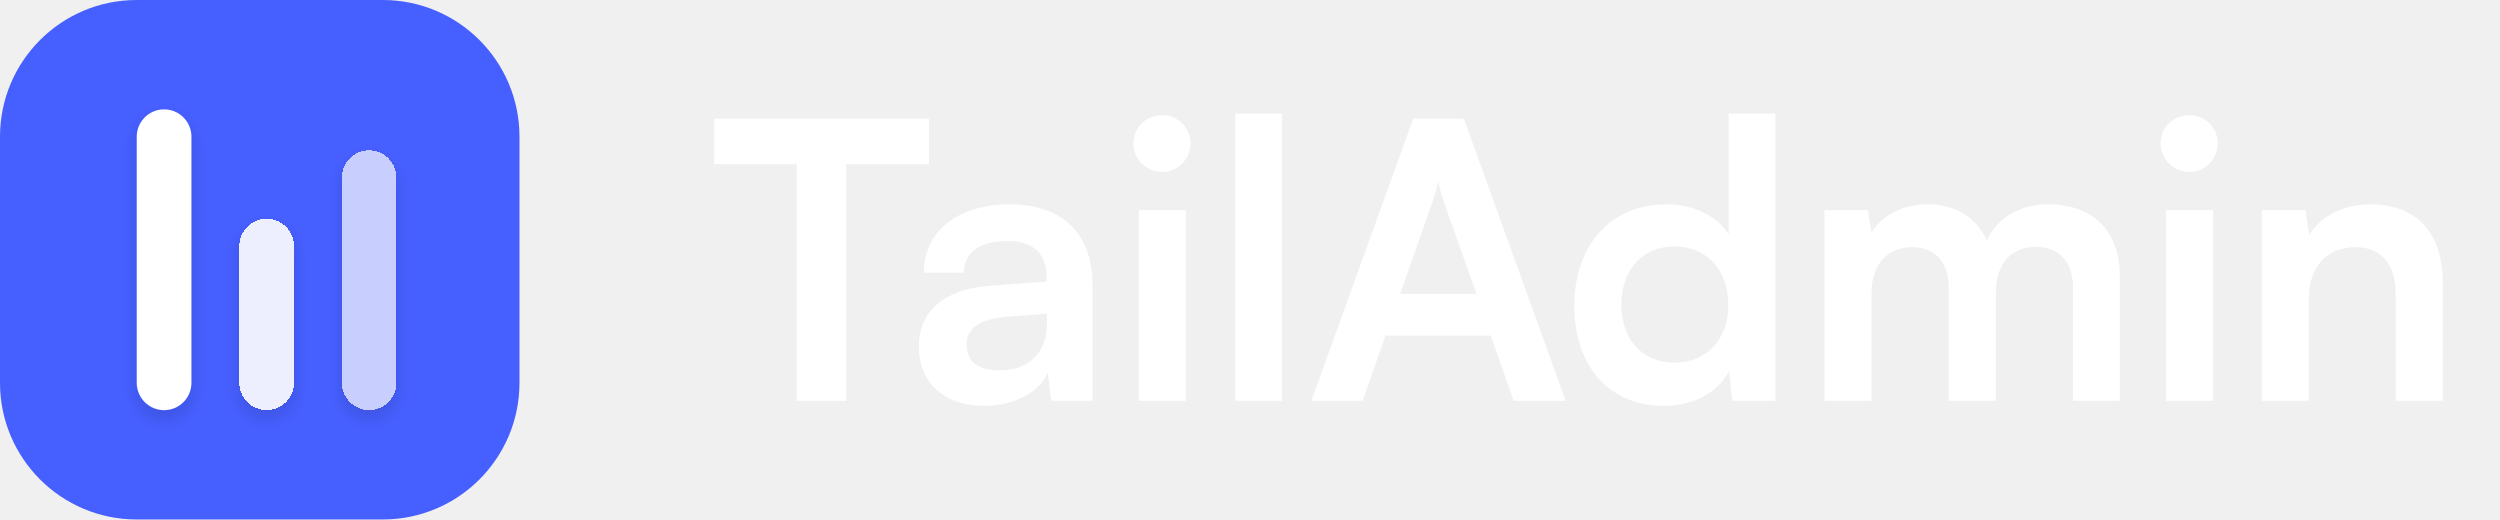
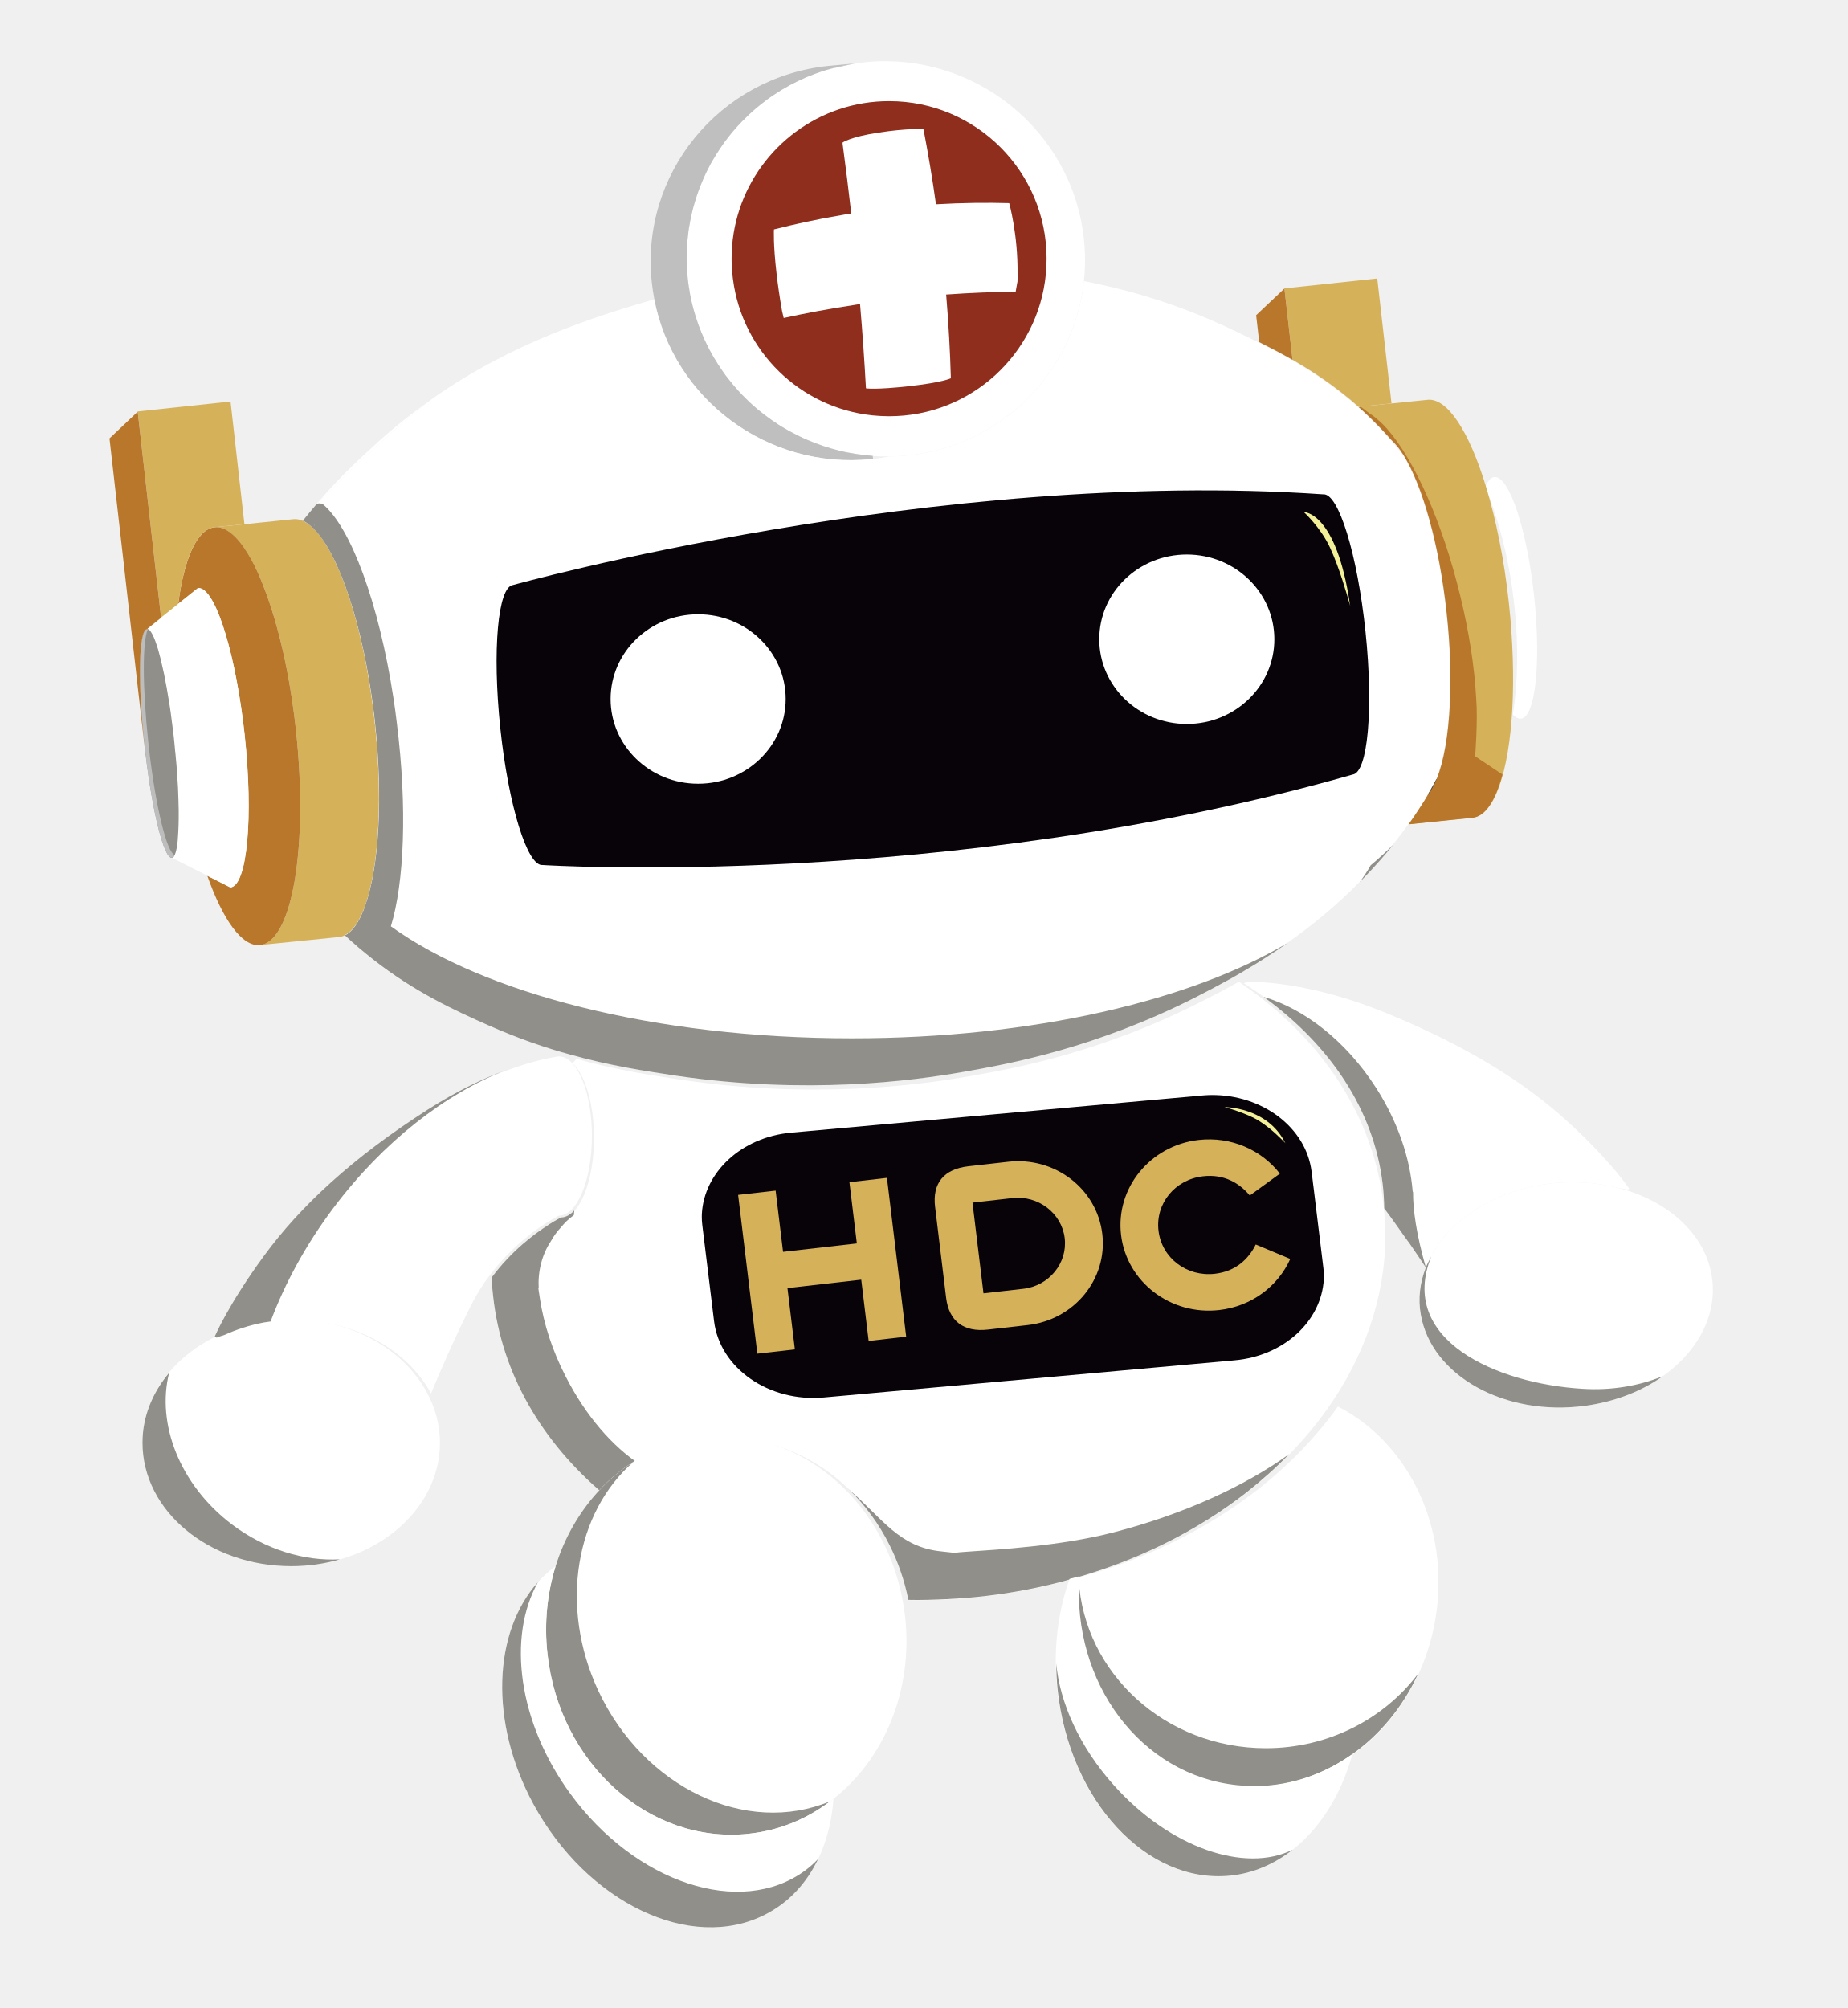
- <svg xmlns="http://www.w3.org/2000/svg" width="154" height="32" viewBox="0 0 154 32" fill="none">
-   <path d="M0 8.421C0 3.77 3.77 0 8.421 0H23.579C28.23 0 32 3.77 32 8.421V23.579C32 28.23 28.23 32 23.579 32H8.421C3.77 32 0 28.23 0 23.579V8.421Z" fill="#465FFF" />
-   <g filter="url(#filter0_d_1608_324)">
-     <path d="M8.424 8.422C8.424 7.491 9.178 6.737 10.108 6.737C11.038 6.737 11.792 7.491 11.792 8.422V23.579C11.792 24.51 11.038 25.264 10.108 25.264C9.178 25.264 8.424 24.51 8.424 23.579V8.422Z" fill="white" />
+ <svg xmlns="http://www.w3.org/2000/svg" xmlns:xlink="http://www.w3.org/1999/xlink" version="1.1" id="Capa_1" x="0px" y="0px" viewBox="0 0 293.96 319.46" style="enable-background:new 0 0 293.96 319.46;" xml:space="preserve">
+   <style type="text/css">
+ 	.st0{fill:#FFFFFF;}
+ 	.st1{fill:#D5B15A;}
+ 	.st2{fill:#B8772B;}
+ 	.st3{fill:#BFBFBF;}
+ 	.st4{fill:#902E1D;}
+ 	.st5{fill:#908F89;}
+ 	.st6{fill:none;stroke:#424242;stroke-miterlimit:10;}
+ 	.st7{fill:#070308;}
+ 	.st8{fill:#BEBDBD;}
+ 	.st9{clip-path:url(#SVGID_2_);}
+ 	.st10{clip-path:url(#SVGID_4_);fill:#908F89;}
+ 	.st11{fill:none;stroke:#070308;stroke-miterlimit:10;}
+ 	.st12{fill:#F3F09A;}
+ </style>
+   <path class="st0" d="M241.89,114.34c-0.37,0-0.78-0.22-1.17-0.66c0.78-5.02,0.91-10.86,0.25-17.11c-0.74-7.09-2.42-13.67-4.64-19.12  c0.42-1.01,0.92-1.56,1.53-1.56c2.35,0.01,5.15,8.61,6.26,19.24C245.23,105.76,244.24,114.36,241.89,114.34" />
+   <path class="st1" d="M59.63,114.88c-1.8-16.58-6.71-29.96-11.43-32.01c-0.51-0.22-1.01-0.32-1.51-0.27l-7.8,0.8l-4.74,0.48  c1.73-0.17,3.55,1.36,5.27,4.18c0.66,1.08,1.31,2.36,1.94,3.8c0.22,0.52,0.43,1.05,0.63,1.59c2.27,5.8,4.13,13.8,5.1,22.72  c1,9.13,0.85,17.5-0.16,23.68c-0.07,0.42-0.14,0.84-0.23,1.24c-1.07,5.52-2.92,9.02-5.33,9.26l12.53-1.27  c0.33-0.03,0.65-0.12,0.97-0.29C59.37,146.54,61.5,132.04,59.63,114.88" />
+   <path class="st2" d="M46.7,141.09c0.09-0.41,0.16-0.83,0.23-1.24c1.01-6.18,1.15-14.55,0.16-23.68c-0.97-8.92-2.83-16.91-5.1-22.72  c-0.2-0.54-0.42-1.08-0.63-1.59c-0.62-1.44-1.27-2.72-1.93-3.8c-1.72-2.82-3.54-4.35-5.27-4.18c-2.81,0.29-4.86,4.99-5.8,12.19  l1.99-1.59l1.14-0.91c2.53-0.27,5.61,9,7.16,21.07c0.1,0.74,0.19,1.5,0.27,2.26c1.41,13.14,0.42,24.02-2.27,24.3l-1.31-0.67  l-2.35-1.19c2.48,7.02,5.53,11.31,8.38,11.02C43.78,150.1,45.63,146.61,46.7,141.09" />
+   <path class="st1" d="M240.07,95.88c-0.75-6.95-2.07-13.34-3.67-18.56c-2.62-8.58-6.08-14.05-9.28-13.71l-5.63,0.57l-5.25,0.53  c0.39,0.34,0.78,0.68,1.16,1.05c1.18,1.11,2.35,2.31,3.51,3.59c0.14,0.18,0.32,0.36,0.48,0.55c0.29,0.25,0.59,0.56,0.88,0.91  c0.39,0.45,0.77,0.98,1.14,1.58c2.99,4.82,5.67,14.15,6.85,25.02c1.23,11.32,0.51,21.35-1.59,26.51c-0.39,0.98-0.84,1.79-1.33,2.39  l-0.02,0.01c-0.42,0.71-0.88,1.47-1.4,2.25v0.01c-0.52,0.81-1.1,1.65-1.73,2.53l10.15-1.04c3.43-0.35,5.73-7.27,6.28-17.29  C240.89,107.78,240.73,102,240.07,95.88" />
+   <path class="st0" d="M130.66,11.39c-0.3,0.1-0.61,0.21-0.9,0.32c-0.07,0.01-0.13,0.04-0.19,0.07c-0.22,0.08-0.45,0.17-0.68,0.27  c-0.19,0.06-0.38,0.14-0.56,0.22c-0.19,0.07-0.38,0.15-0.56,0.25c-0.65,0.28-1.27,0.59-1.89,0.92c-0.16,0.07-0.3,0.15-0.46,0.25  c-0.75,0.4-1.49,0.85-2.21,1.34c-0.22,0.14-0.43,0.28-0.65,0.44c-0.29,0.19-0.58,0.4-0.85,0.63c-0.39,0.29-0.78,0.59-1.16,0.91  c-0.23,0.18-0.46,0.38-0.69,0.59c-0.46,0.4-0.92,0.82-1.36,1.29c-0.3,0.28-0.59,0.57-0.87,0.88c-0.23,0.24-0.46,0.49-0.68,0.75  c-0.36,0.39-0.69,0.8-1.01,1.21c-0.23,0.28-0.45,0.56-0.66,0.85c-0.23,0.31-0.45,0.63-0.66,0.95c-0.48,0.7-0.92,1.41-1.34,2.15  c-0.15,0.24-0.27,0.47-0.39,0.71c-0.39,0.71-0.74,1.44-1.05,2.18c-0.15,0.31-0.27,0.63-0.4,0.97c-0.22,0.53-0.42,1.07-0.59,1.62  c-0.12,0.31-0.22,0.63-0.3,0.95c-0.19,0.6-0.35,1.22-0.49,1.83c-0.06,0.22-0.1,0.46-0.15,0.7c-0.09,0.38-0.16,0.77-0.22,1.16  c-0.06,0.29-0.12,0.6-0.15,0.9c-0.03,0.19-0.06,0.41-0.07,0.6c-0.09,0.7-0.15,1.4-0.19,2.1c-0.03,0.53-0.04,1.05-0.04,1.58  c0,1.13,0.06,2.25,0.19,3.4c0.04,0.43,0.1,0.88,0.17,1.31c0.01,0.11,0.03,0.22,0.06,0.35c0.07,0.45,0.14,0.91,0.24,1.36  c0.27,1.34,0.65,2.65,1.1,3.93c0.12,0.35,0.24,0.71,0.39,1.05c0.03,0.1,0.06,0.19,0.12,0.29c0.04,0.15,0.1,0.29,0.17,0.44  c0.29,0.73,0.62,1.44,0.98,2.12c0.16,0.34,0.33,0.66,0.52,0.97c0.09,0.18,0.17,0.35,0.29,0.52c0.09,0.17,0.19,0.34,0.3,0.5  c0.33,0.56,0.68,1.09,1.04,1.62c0.03,0.06,0.06,0.08,0.09,0.12c0.33,0.5,0.69,0.98,1.08,1.46c0.09,0.13,0.19,0.25,0.29,0.36  c0.3,0.39,0.63,0.77,0.98,1.15c0.06,0.08,0.14,0.18,0.23,0.27c0.4,0.45,0.82,0.88,1.26,1.3c0.3,0.31,0.62,0.6,0.95,0.9  c0.16,0.15,0.32,0.29,0.49,0.43c0.16,0.15,0.33,0.29,0.49,0.42c0.35,0.28,0.68,0.55,1.02,0.81c0.35,0.27,0.71,0.53,1.07,0.78  c0.35,0.25,0.71,0.49,1.08,0.73c0.36,0.24,0.74,0.48,1.13,0.68c0.37,0.22,0.75,0.43,1.14,0.63c0.39,0.21,0.78,0.41,1.17,0.6h0.01  c0.39,0.19,0.8,0.38,1.2,0.55c0.41,0.17,0.81,0.34,1.21,0.49c0.42,0.15,0.84,0.31,1.26,0.45c0.84,0.28,1.69,0.53,2.55,0.74  c0.43,0.11,0.87,0.21,1.31,0.29c0.87,0.17,1.76,0.31,2.65,0.41c0.36,0.04,0.72,0.08,1.08,0.1c0.09,0.03,0.19,0.03,0.27,0.03  c0.87,0.07,1.73,0.1,2.61,0.08c0.97,0,1.92-0.05,2.89-0.15c15.11-1.54,26.59-13.36,28.13-27.75c0.25-2.19,0.25-4.45,0-6.74  c-1.86-17.19-17.36-29.73-34.67-28.1l-0.24,0.03c-0.74,0.07-1.44,0.2-2.15,0.33l-3.37,0.75C131.59,11.1,131.11,11.24,130.66,11.39   M141.47,16.11c13.84,0,25.05,11.23,25.05,25.07c0,0.82-0.04,1.64-0.12,2.45c-1.22,12.69-11.92,22.61-24.93,22.61  c-0.9,0-1.81-0.05-2.68-0.14c-11.5-1.22-20.67-10.2-22.16-21.6c-0.15-1.08-0.23-2.19-0.23-3.3c0-11.03,7.14-20.41,17.05-23.75  C135.97,16.56,138.66,16.11,141.47,16.11" />
+   <path class="st3" d="M138.62,73.04c0.1-0.01,0.19-0.01,0.29-0.04l-0.06-0.48c-0.09,0-0.19,0-0.27-0.03  c-0.36-0.01-0.72-0.06-1.08-0.1c-0.89-0.1-1.79-0.24-2.65-0.41c-0.45-0.08-0.88-0.18-1.31-0.29c-0.86-0.21-1.72-0.46-2.55-0.74  c-0.42-0.14-0.84-0.29-1.26-0.45c-0.4-0.15-0.81-0.32-1.21-0.49c-0.41-0.17-0.81-0.35-1.2-0.55h-0.02c-0.39-0.19-0.78-0.39-1.17-0.6  c-0.39-0.19-0.77-0.41-1.14-0.63c-0.39-0.21-0.76-0.45-1.13-0.68c-0.37-0.24-0.73-0.48-1.08-0.73c-0.36-0.25-0.72-0.52-1.07-0.78  c-0.35-0.27-0.68-0.53-1.03-0.81c-0.16-0.13-0.33-0.27-0.49-0.42c-0.17-0.14-0.33-0.28-0.49-0.43c-0.33-0.29-0.65-0.59-0.95-0.9  c-0.43-0.42-0.85-0.85-1.26-1.3c-0.09-0.08-0.17-0.18-0.23-0.27c-0.35-0.38-0.68-0.75-0.98-1.15c-0.1-0.11-0.2-0.24-0.29-0.36  c-0.39-0.47-0.75-0.95-1.08-1.45c-0.03-0.04-0.06-0.07-0.09-0.13c-0.36-0.53-0.71-1.06-1.04-1.62c-0.12-0.17-0.22-0.34-0.3-0.5  c-0.12-0.17-0.2-0.34-0.29-0.52c-0.19-0.31-0.36-0.63-0.52-0.97c-0.36-0.68-0.69-1.4-0.98-2.12c-0.07-0.14-0.13-0.28-0.17-0.43  c-0.06-0.1-0.09-0.2-0.12-0.29c-0.15-0.34-0.27-0.7-0.39-1.05c-0.45-1.27-0.82-2.59-1.1-3.93c-0.1-0.45-0.17-0.91-0.24-1.36  c-0.03-0.13-0.04-0.24-0.06-0.35c-0.07-0.43-0.13-0.88-0.17-1.31c-0.13-1.15-0.19-2.26-0.19-3.4c0-0.53,0.01-1.05,0.05-1.58  c0.04-0.7,0.1-1.4,0.19-2.1c0.01-0.19,0.04-0.4,0.07-0.6c0.03-0.29,0.09-0.6,0.15-0.89c0.06-0.39,0.13-0.78,0.22-1.16  c0.04-0.24,0.09-0.47,0.15-0.7c0.14-0.61,0.3-1.23,0.49-1.83c0.09-0.32,0.19-0.64,0.3-0.95c0.17-0.54,0.38-1.09,0.59-1.62  c0.13-0.34,0.26-0.66,0.4-0.97c0.32-0.74,0.66-1.47,1.05-2.18c0.12-0.24,0.24-0.48,0.39-0.71c0.42-0.74,0.87-1.46,1.34-2.15  c0.22-0.32,0.43-0.64,0.66-0.95c0.22-0.29,0.43-0.57,0.66-0.85c0.32-0.42,0.65-0.83,1.01-1.22c0.22-0.27,0.45-0.52,0.68-0.75  c0.27-0.31,0.56-0.6,0.87-0.88c0.43-0.46,0.9-0.88,1.36-1.29c0.23-0.21,0.46-0.41,0.69-0.59c0.38-0.32,0.77-0.61,1.16-0.91  c0.27-0.22,0.56-0.43,0.85-0.63c0.22-0.15,0.43-0.29,0.65-0.43c0.72-0.49,1.46-0.94,2.21-1.34c0.16-0.1,0.3-0.18,0.46-0.25  c0.62-0.33,1.24-0.64,1.89-0.92c0.19-0.1,0.38-0.18,0.56-0.25c0.19-0.08,0.38-0.17,0.56-0.22c0.23-0.1,0.46-0.18,0.68-0.27  c0.06-0.03,0.12-0.06,0.19-0.07c0.29-0.11,0.59-0.22,0.9-0.32c0.45-0.15,0.92-0.29,1.39-0.42l-0.06-0.5c-0.06,0-0.12,0.01-0.17,0.01  c-17.39,1.78-30.01,17.21-28.13,34.49c0.1,0.89,0.23,1.77,0.4,2.64C107.18,63.5,122.11,74.72,138.62,73.04" />
+   <path class="st3" d="M134.71,10.33c0.23-0.05,0.48-0.07,0.71-0.11l0.54-0.12l-3.97,0.37l0.06,0.5  C132.91,10.71,133.81,10.5,134.71,10.33" />
+   <path class="st3" d="M132.05,10.97l3.37-0.75c-0.23,0.04-0.48,0.06-0.71,0.11C133.81,10.49,132.92,10.71,132.05,10.97" />
+   <path class="st4" d="M116.4,41.17c0,1.12,0.08,2.22,0.23,3.31c1.49,11.41,10.66,20.38,22.16,21.6c0.87,0.09,1.78,0.14,2.68,0.14  c13.01,0,23.71-9.91,24.93-22.61c0.08-0.81,0.12-1.63,0.12-2.45c0-13.84-11.22-25.07-25.05-25.07c-2.8,0-5.5,0.46-8.02,1.31  C123.54,20.76,116.4,30.14,116.4,41.17" />
+   <path class="st0" d="M36.66,141.18c2.69-0.28,3.68-11.15,2.27-24.3c-0.09-0.77-0.17-1.52-0.27-2.26  c-1.55-12.06-4.63-21.33-7.16-21.07l-1.14,0.91l-1.99,1.59l-2.73,2.18l-2.15,1.72c0.01,0.04,0.01,0.07,0.03,0.11  c0.03,0.02,0.06,0.03,0.1,0.04c0.1,0.04,0.19,0.13,0.27,0.25c0.04,0.06,0.09,0.11,0.13,0.18c0.29,0.43,0.59,1.15,0.9,2.08  c0.07,0.22,0.14,0.46,0.23,0.71c0.26,0.91,0.53,2,0.79,3.21c0.06,0.22,0.1,0.45,0.15,0.67c0.29,1.38,0.56,2.92,0.82,4.57  c0.09,0.52,0.17,1.03,0.24,1.58c0.09,0.62,0.17,1.24,0.24,1.87c0.07,0.52,0.13,1.03,0.2,1.55c0.05,0.41,0.09,0.8,0.13,1.2  c0.06,0.52,0.1,1.04,0.14,1.54c0.01,0.04,0.01,0.07,0.01,0.1c0.07,0.75,0.15,1.48,0.2,2.21c0.07,0.85,0.13,1.68,0.17,2.48  c0.04,0.68,0.09,1.37,0.1,2.01c0.01,0.28,0.03,0.56,0.03,0.83c0.01,0.15,0.01,0.29,0.01,0.43c0.01,0.18,0.01,0.36,0.01,0.55  c0.02,0.39,0.02,0.77,0.02,1.14c0.01,1.5-0.03,2.81-0.12,3.89c-0.02,0.32-0.05,0.63-0.09,0.91c-0.14,1.15-0.35,1.92-0.62,2.22  c-0.03,0.1-0.05,0.18-0.06,0.27l5.44,2.75l2.35,1.19L36.66,141.18z" />
+   <path class="st5" d="M28.31,133.18c0.09-1.08,0.13-2.39,0.12-3.89c0-0.38,0-0.75-0.02-1.14c0-0.18,0-0.36-0.01-0.55  c0-0.14,0-0.28-0.01-0.43c0-0.27-0.02-0.55-0.03-0.83c-0.01-0.64-0.06-1.33-0.1-2.01c-0.04-0.8-0.1-1.62-0.17-2.48  c-0.06-0.73-0.13-1.45-0.2-2.21c0-0.03,0-0.06-0.02-0.1c-0.04-0.5-0.09-1.02-0.14-1.54c-0.04-0.41-0.09-0.8-0.13-1.2  c-0.07-0.52-0.13-1.03-0.2-1.55c-0.07-0.63-0.16-1.26-0.24-1.87c-0.07-0.55-0.16-1.06-0.24-1.58c-0.26-1.65-0.53-3.19-0.82-4.57  c-0.04-0.22-0.09-0.45-0.15-0.67c-0.26-1.22-0.53-2.31-0.79-3.21c-0.09-0.25-0.16-0.49-0.23-0.71c-0.3-0.94-0.61-1.65-0.9-2.08  c-0.04-0.07-0.09-0.12-0.13-0.18c-0.09-0.12-0.17-0.21-0.27-0.25c-0.04-0.01-0.07-0.03-0.1-0.04c-0.04-0.03-0.09-0.03-0.13-0.03  c-1.31,0.13-1.49,8.39-0.39,18.45c0.06,0.52,0.12,1.04,0.17,1.55c1.11,9.32,2.93,16.54,4.17,16.41c0.1-0.01,0.19-0.06,0.27-0.15  c0.27-0.31,0.48-1.08,0.62-2.22C28.27,133.8,28.3,133.5,28.31,133.18" />
+   <path class="st6" d="M227.2,126.37c0.49-0.6,0.94-1.41,1.33-2.39c-0.1,0.21-0.23,0.44-0.35,0.66  C227.88,125.18,227.56,125.77,227.2,126.37z" />
+   <path class="st0" d="M68.22,63.86c0.26-0.18,0.51-0.39,0.76-0.57C68.78,63.44,68.52,63.63,68.22,63.86" />
+   <path class="st0" d="M48.2,82.86c0.36-0.47,0.73-0.89,1.09-1.34C48.88,82,48.51,82.46,48.2,82.86" />
+   <path class="st0" d="M68.22,63.86c-2.73,1.93-5.43,4.06-8.1,6.48c-3.16,2.87-7.13,6.53-10.83,11.18  C53.89,76.15,64.49,66.74,68.22,63.86" />
+   <path class="st0" d="M225.78,128.63c0.52-0.78,0.98-1.54,1.4-2.25l0.01-0.01c0.36-0.6,0.68-1.19,0.98-1.73  c0.12-0.22,0.24-0.45,0.35-0.66c2.09-5.16,2.82-15.18,1.59-26.5c-1.18-10.88-3.87-20.2-6.85-25.02c-0.38-0.47-0.75-0.95-1.13-1.41  c-0.24-0.31-0.49-0.6-0.74-0.9c-0.06-0.05-0.12-0.12-0.16-0.18c-0.16-0.18-0.33-0.36-0.48-0.54c-1.16-1.29-2.32-2.49-3.51-3.59  c-0.38-0.36-0.77-0.71-1.16-1.05c-0.81-0.73-1.63-1.41-2.45-2.05c-2.66-2.11-5.37-3.89-8.03-5.42h-0.01  c-1.8-1.04-3.58-1.96-5.3-2.82c-1.56-0.77-3.06-1.48-4.5-2.17c-8.51-4.04-16.38-6.25-23.33-7.61  c-1.54,14.39-13.02,26.21-28.13,27.75c-0.97,0.1-1.92,0.15-2.89,0.15c-0.84,0.18-1.69,0.31-2.55,0.39c-0.1,0.03-0.19,0.03-0.29,0.04  c-16.51,1.68-31.44-9.53-34.53-25.43c-9.77,2.85-22.55,6.92-35.1,15.68c-0.26,0.18-0.51,0.39-0.76,0.57  c-3.74,2.88-14.34,12.29-18.93,17.66c-0.36,0.46-0.73,0.87-1.09,1.34c4.72,2.05,9.63,15.43,11.43,32.01  c1.86,17.17-0.26,31.66-4.76,33.9c7.98,7.65,16.32,11.44,22.91,14.34c4.62,2.04,8.93,3.52,12.95,4.63  c6.37,1.77,11.97,2.63,16.79,3.34c20.74,3.06,37.52,0.85,45.68-0.57c7.32-1.27,21.2-3.82,37.21-12.01c1.66-0.84,3.59-1.85,5.72-3.04  c0.14-0.08,0.29-0.15,0.43-0.24c0.48-0.28,0.98-0.56,1.49-0.87c6.78-3.97,15.13-9.85,22.66-18.86c1.17-1.4,2.21-2.75,3.13-4.03  c0.07-0.11,0.16-0.21,0.22-0.31c0.63-0.88,1.21-1.72,1.73-2.53V128.63z M215.2,123.22c-64.78,18.5-128.87,14.39-128.87,14.39  c-2.43,0.25-5.44-9.5-6.73-21.81c-1.29-12.31-0.39-22.49,2.04-22.74c0,0,67.14-18.68,128.89-14.42c2.43-0.25,5.44,9.52,6.73,21.83  C218.56,112.77,217.63,122.94,215.2,123.22" />
+   <path class="st7" d="M210.53,78.65C148.79,74.39,81.64,93.07,81.64,93.07c-2.43,0.25-3.33,10.43-2.04,22.74  c1.29,12.31,4.31,22.06,6.73,21.81c0,0,64.08,4.1,128.87-14.39c2.43-0.27,3.35-10.45,2.06-22.74  C215.97,88.17,212.96,78.4,210.53,78.65" />
+   <path class="st5" d="M221.68,134.36c-1.08,1.12-2.31,2.22-3.6,3.31c-0.51,0.91-1.09,1.8-1.76,2.68c1.49-1.51,2.96-3.09,4.41-4.81  C221.06,135.13,221.36,134.75,221.68,134.36" />
+   <path class="st5" d="M204.96,149.96c-2.4,1.68-4.74,3.17-6.91,4.44c-0.5,0.32-1,0.59-1.47,0.86c-0.16,0.09-0.29,0.16-0.43,0.25  c-2.13,1.18-4.06,2.2-5.71,3.04c-16.03,8.18-29.9,10.72-37.22,11.99c-8.16,1.43-24.93,3.65-45.68,0.59  c-4.83-0.73-10.43-1.56-16.8-3.35c-4.01-1.09-8.32-2.58-12.94-4.62c-5.35-2.36-11.86-5.35-18.41-10.5c-1.5-1.18-3.01-2.43-4.51-3.85  c1.02-0.5,1.88-1.63,2.63-3.24c0.23-0.48,0.43-1,0.61-1.54c2.15-6.03,2.86-16.86,1.54-29.11c-0.05-0.48-0.11-0.95-0.16-1.43  c-1.7-13.96-5.58-25.41-9.59-29.36c0.09-0.68,0.45-3.26,0.57-3.88v-0.02v-0.02c0.18-0.18,0.5-0.16,0.88,0  c4.44,3.67,8.93,15.73,11.24,30.85c0.2,1.31,0.39,2.63,0.54,3.99c1.68,13.42,1.18,25.39-0.95,32.32  c14.71,10.65,42.05,17.82,73.35,17.82C164.25,165.2,189.6,159.17,204.96,149.96" />
+   <path class="st5" d="M49.92,84.13c-1.63-1.52-1.74-1.14-1.72-1.27c0.02-0.12,2.06-2.53,2.06-2.53s0.4-0.27,0.44-0.24" />
+   <path class="st8" d="M23.77,119.64c-0.06-0.52-0.12-1.03-0.17-1.55c-0.95-8.77-0.95-16.16-0.06-18.01c-0.01,0-0.02-0.01-0.03-0.01  c-0.04-0.03-0.09-0.03-0.13-0.03c-1.31,0.13-1.49,8.39-0.39,18.45c0.06,0.52,0.12,1.04,0.17,1.55c1.11,9.32,2.93,16.54,4.17,16.41  c0.1-0.01,0.19-0.05,0.27-0.15c0.06-0.07,0.12-0.17,0.18-0.29C26.55,135.57,24.83,128.59,23.77,119.64" />
+   <path class="st2" d="M234.87,111.05c-0.27-4.87-1.11-10.45-2.54-16.28c-2.86-11.79-7.34-21.65-11.61-26.52  c-0.54-0.61-1.07-1.13-1.61-1.56c-0.39-0.36-0.79-0.66-1.18-0.88c-0.23-0.18-0.45-0.34-0.66-0.52c-0.25-0.2-0.5-0.39-0.75-0.57  l-0.36,0.05c0.39,0.32,0.77,0.68,1.16,1.04c1.18,1.11,2.36,2.31,3.51,3.58c0.14,0.18,0.32,0.36,0.48,0.54  c0.27,0.27,0.59,0.57,0.88,0.93c0.39,0.43,0.75,0.97,1.13,1.56c2.99,4.83,5.67,14.14,6.85,25.03c0.57,5.19,0.73,10.11,0.52,14.39  c-0.23,5.1-0.97,9.32-2.11,12.1c-0.39,0.97-0.84,1.79-1.31,2.4h-0.02c-0.41,0.73-0.88,1.47-1.41,2.27  c-0.52,0.82-1.09,1.65-1.72,2.54l6.57-0.68l3.58-0.36c2.04-0.2,3.67-2.75,4.78-6.89l-4.35-2.9  C234.71,120.32,235.16,114.64,234.87,111.05" />
+   <path class="st1" d="M38.89,83.4l-4.73,0.47c-2.82,0.29-4.86,4.99-5.8,12.19l-2.73,2.18l-3.72-32.78l14.77-1.58L38.89,83.4z" />
+   <path class="st2" d="M23.48,100.01c0.01,0.04,0.01,0.07,0.03,0.11c-0.04-0.03-0.09-0.03-0.13-0.03c-1.31,0.13-1.49,8.39-0.39,18.45  c0.06,0.52,0.11,1.04,0.17,1.55h-0.01l-5.73-50.34l4.49-4.25l3.72,32.78L23.48,100.01z" />
+   <path class="st1" d="M205.67,57.24c2.66,1.54,5.37,3.31,8.03,5.42c0.82,0.64,1.65,1.33,2.45,2.05l5.25-0.53l-2.27-19.88l-14.77,1.58  l1.29,11.35H205.67z" />
+   <path class="st2" d="M204.36,45.9l-4.5,4.25l0.49,4.28c1.72,0.87,3.5,1.79,5.3,2.82L204.36,45.9z" />
+   <path class="st0" d="M213.44,187.89l-0.17-1.58v-0.03l-0.2-1.79c-0.9-8.25-8.12-14.34-16.51-14.26c-0.35,0-0.72,0.01-1.08,0.06  c-0.16,0-0.32,0.01-0.48,0.03l-67.64,6.89c-8.28,0.85-14.49,7.53-14.69,15.4c-0.02,0.18-0.02,0.36-0.02,0.53  c-0.01,0.63,0.02,1.27,0.09,1.92l1.94,17.81c0.95,8.75,9.04,15.08,18.06,14.17l67.64-6.89c8.31-0.84,14.51-7.55,14.71-15.42  c0.03-0.41,0.02-0.81,0-1.23c0-0.39-0.03-0.8-0.07-1.19L213.44,187.89z" />
+   <path class="st6" d="M213.44,187.89l-0.17-1.58v-0.03l-0.2-1.79c-0.9-8.25-8.12-14.34-16.51-14.26c-0.35,0-0.72,0.01-1.08,0.06  c-0.16,0-0.32,0.01-0.48,0.03l-67.64,6.89c-8.28,0.85-14.49,7.53-14.69,15.4c-0.02,0.18-0.02,0.36-0.02,0.53  c-0.01,0.63,0.02,1.27,0.09,1.92l1.94,17.81c0.95,8.75,9.04,15.08,18.06,14.17l67.64-6.89c8.31-0.84,14.51-7.55,14.71-15.42  c0.03-0.41,0.02-0.81,0-1.23c0-0.39-0.03-0.8-0.07-1.19L213.44,187.89z" />
+   <path class="st0" d="M220.14,191.79c-1.55-14.23-9.89-26.5-22.33-35.11c-0.17-0.14-0.36-0.25-0.53-0.38  c-0.06-0.04-0.1-0.07-0.16-0.11c-2.12,1.19-4.06,2.19-5.72,3.03c-16.01,8.19-29.89,10.74-37.21,12.01  c-8.17,1.43-24.94,3.64-45.68,0.57c-4.82-0.71-10.42-1.56-16.79-3.34c-0.2,0.24-0.42,0.46-0.62,0.7c1.99,1.82,3.41,6.44,3.41,11.88  c0,6.99-2.35,12.67-5.25,12.67c0,0-6.09,2.92-11.03,9.53c0.03,0.98,0.1,1.97,0.22,2.96c1.34,12.36,7.81,23.23,17.64,31.54  c2.56-2.83,5.64-5.11,9.11-6.66c2.47-1.1,5.13-1.83,7.94-2.11c14.78-1.49,28.28,9.74,31.41,25.6c3.52,0.06,7.12-0.1,10.74-0.46  c4.5-0.46,8.86-1.23,13.06-2.29c0.53-0.12,1.05-0.27,1.58-0.42c10.84-2.94,20.5-7.77,28.41-13.94c5.02-3.93,9.35-8.38,12.8-13.24  c5.89-8.3,9.24-17.7,9.28-27.53v-0.01v-0.6C220.37,194.66,220.3,193.23,220.14,191.79" />
+   <path class="st5" d="M177.1,243.81c-8.34,2.15-18.28,2.72-23.57,3.08c-5.3,0.36,3.04,0.6-3.74-0.07c-6.78-0.67-9.41-5.3-14.71-9.84  c2.58,2.47,4.76,5.44,6.44,8.8c1.36,2.7,2.38,5.62,3.01,8.75c1.97,0.05,3.97-0.02,5.98-0.11c1.59-0.09,3.15-0.18,4.76-0.34  c4.51-0.45,8.86-1.22,13.06-2.29c0.54-0.14,1.07-0.27,1.59-0.43c10.84-2.92,20.49-7.75,28.4-13.92c2.43-1.93,4.71-3.94,6.8-6.1  C198.12,236.4,188.35,240.91,177.1,243.81" />
+   <path class="st5" d="M90.01,219c-2.17-4.2-3.49-8.43-4.09-12.3c-0.06-0.32-0.11-0.65-0.15-0.98c-0.03-0.24-0.09-0.51-0.11-0.75  c0.02-0.01,0.03-0.02,0.05-0.02c-0.15-2.64,0.5-5.33,1.95-7.5c0.43-0.78,0.95-1.5,1.56-2.15c0.6-0.74,1.27-1.41,2.08-1.97  c0.02-0.25,0.06-0.49,0.08-0.76c-0.65,0.7-1.36,1.12-2.11,1.12c0,0-0.73,0.36-1.86,1.07c-0.07,0.05-0.14,0.09-0.2,0.14  c-2.2,1.41-5.83,4.1-8.98,8.34c0.02,0.97,0.11,1.97,0.23,2.97c1.34,12.35,7.8,23.23,17.64,31.53c1.68-1.86,3.6-3.45,5.69-4.78  C97.51,230.17,93.2,225.28,90.01,219" />
+   <path class="st7" d="M210.63,202.45c0.01,0.36,0.03,0.71,0,1.05c-0.36,6.63-6.29,12.22-14.21,12.92l-65.36,5.91  c-8.72,0.78-16.53-4.65-17.45-12.15l-1.87-15.27c-0.06-0.45-0.08-0.9-0.08-1.34c0-0.14,0-0.3,0.01-0.46  c0.36-6.62,6.3-12.19,14.2-12.91l65.36-5.91c0.17-0.01,0.35-0.04,0.51-0.04c0.34-0.02,0.67-0.04,0.99-0.04  c8.1-0.07,15.09,5.15,15.96,12.23l0.19,1.53V188l0.13,1.02l1.55,12.71C210.59,201.97,210.6,202.21,210.63,202.45" />
+   <path class="st0" d="M132.61,286.18c-3.87,3.06-8.5,5.06-13.63,5.58c-15.72,1.59-29.99-11.24-31.88-28.68  c-0.53-4.88-0.03-9.59,1.3-13.9c1.39-4.49,3.68-8.51,6.68-11.81c4.39-4.85,10.31-8.08,17.05-8.76c14.78-1.5,28.27,9.74,31.41,25.59  c0.2,1.01,0.36,2.04,0.48,3.09C145.29,269.04,140.61,279.89,132.61,286.18" />
+   <path class="st5" d="M95.2,269c-6.28-13.44-3.63-28.43,5.62-36.45c-2.11,1.31-4.03,2.95-5.73,4.83c-2.99,3.29-5.3,7.32-6.69,11.81  c-1.31,4.3-1.84,9-1.29,13.9c1.88,17.43,16.16,30.26,31.89,28.67c4.9-0.5,9.32-2.33,13.08-5.19  C118.75,292.15,102.43,284.42,95.2,269" />
+   <path class="st0" d="M228.67,255.5c-1.1,10.08-6.32,18.64-13.58,23.74c-5.3,3.73-11.66,5.63-18.3,4.95  c-15.34-1.55-26.39-16.3-25.13-33.24c10.84-2.94,20.5-7.77,28.41-13.94c5.02-3.93,9.35-8.39,12.8-13.24  C223.49,229.2,230.16,241.73,228.67,255.5" />
+   <path class="st5" d="M225.64,266.28c-5.42,7.16-14.26,11.85-24.23,11.85c-15.94,0-28.92-11.88-29.79-26.84  c-1.04,16.77,9.93,31.28,25.14,32.82c6.64,0.68,12.99-1.22,18.29-4.96C219.52,276.03,223.19,271.59,225.64,266.28  C225.64,266.29,225.64,266.28,225.64,266.28" />
+   <path class="st0" d="M132.61,286.18c-0.58,8.18-4.33,15.1-10.9,18.42c-11.82,6.01-28.32-1.87-36.84-17.59  c-7.88-14.55-6.16-30.74,3.52-37.84c-1.33,4.3-1.83,9.02-1.3,13.9c1.89,17.45,16.17,30.28,31.88,28.68  C124.11,291.24,128.75,289.24,132.61,286.18" />
+   <path class="st5" d="M90.77,285.41c-8.34-11.4-10.09-24.96-5.17-33.71c-7.14,7.96-7.78,22.28-0.73,35.32  c8.52,15.71,25.03,23.6,36.84,17.59c3.79-1.91,6.62-5.01,8.46-8.86c-0.63,0.68-1.36,1.31-2.13,1.88  C117.84,305.09,101.15,299.6,90.77,285.41" />
+   <path class="st0" d="M215.18,279.07c-2.93,10.62-10.23,18.4-19.51,19.33c-13.28,1.33-25.58-11.91-27.45-29.58  c-0.68-6.34,0.09-12.41,1.96-17.63c0.53-0.13,1.05-0.27,1.57-0.42c-1.26,16.94,9.79,31.69,25.13,33.24  C203.52,284.71,209.88,282.81,215.18,279.07" />
+   <path class="st0" d="M94.18,180.74c0,6.99-2.35,12.66-5.25,12.66c0,0-6.09,2.92-11.03,9.53c-1.07,1.4-2.06,2.98-2.94,4.71  c-2.86,5.72-5.04,10.79-6.38,14.06c-3.69-6.85-11.95-11.65-21.59-11.65c-1.79,0-3.52,0.2-5.2,0.51c-2.19,0.42-4.26,1.09-6.18,1.96  c-0.43,0.14-0.85,0.27-1.23,0.43l-0.2-0.08l-0.13-0.04c0,0,2.09-5.05,7.87-12.9c5.76-7.87,14.09-15.61,26.05-23.26  c10.11-6.44,18.09-8.14,20.32-8.51c0.22-0.06,0.37-0.07,0.49-0.08c0.1-0.01,0.15-0.01,0.15-0.01c0.65,0,1.27,0.28,1.85,0.8  C92.76,170.68,94.18,175.31,94.18,180.74" />
+   <path class="st0" d="M70,229.52c0,10.86-10.59,19.66-23.67,19.66c-13.06,0-23.66-8.79-23.66-19.66c0-7.39,4.96-13.84,12.28-17.18  c1.92-0.87,3.98-1.54,6.18-1.96c1.67-0.31,3.41-0.5,5.2-0.5c9.64,0,17.9,4.79,21.59,11.64C69.25,223.99,70,226.67,70,229.52" />
+   <path class="st5" d="M36.88,242.51c-8.3-6.3-12.01-16.02-9.97-24.1c-2.65,3.15-4.24,6.98-4.24,11.11  c0,10.86,10.59,19.65,23.67,19.65c2.72,0,5.33-0.38,7.75-1.09C48.42,248.39,42.23,246.55,36.88,242.51" />
+   <path class="st5" d="M68.09,176.51c-11.97,7.64-20.31,15.39-26.07,23.26c-5.76,7.85-7.87,12.9-7.87,12.9l0.14,0.05l0.2,0.09  c0.39-0.18,0.79-0.29,1.22-0.43c1.93-0.88,3.99-1.54,6.19-1.97c0.38-0.07,0.77-0.11,1.15-0.17c2.28-6.06,5.6-12.21,9.99-18.05  c7.97-10.61,17.86-18.2,27.46-21.95C77.08,171.52,72.83,173.48,68.09,176.51" />
+   <path class="st0" d="M259.24,189.12l-0.11,0.05l-0.19,0.1c-0.39-0.1-0.81-0.15-1.27-0.23c-2.01-0.52-4.13-0.85-6.34-0.93  c-1.68-0.05-3.41,0-5.15,0.24c-9.44,1.28-16.77,6.68-19.32,13.33c-1.51-2.29-3.79-5.63-6.61-9.43c-0.03-1.3-0.1-2.59-0.26-3.9  c-1.53-12.93-9.78-24.09-22.09-31.91c0.24-0.13,0.5-0.22,0.77-0.25h0.14c0.12,0,0.27-0.01,0.49,0.01  c2.26,0.04,10.32,0.49,21.19,4.94c12.9,5.27,22.23,11.13,29.08,17.43C256.42,184.87,259.24,189.12,259.24,189.12" />
+   <g>
+     <defs>
+       <rect id="SVGID_1_" x="201.08" y="158.6" width="25.8" height="43.07" />
+     </defs>
+     <clipPath id="SVGID_2_">
+       <use xlink:href="#SVGID_1_" style="overflow:visible;" />
+     </clipPath>
+     <g class="st9">
+       <defs>
+         <rect id="SVGID_3_" x="201.08" y="158.6" width="25.8" height="43.07" />
+       </defs>
+       <clipPath id="SVGID_4_">
+         <use xlink:href="#SVGID_3_" style="overflow:visible;" />
+       </clipPath>
+       <path class="st10" d="M224.83,189.7c-0.02,2.74,0.52,6.66,2.04,11.97c-0.73-1.11-1.65-2.45-2.7-3.99    c-0.07-0.09-0.14-0.18-0.23-0.29c-0.07-0.11-0.14-0.22-0.23-0.32c-1.04-1.47-2.18-3.11-3.47-4.83c-0.02-1.29-0.09-2.58-0.25-3.9    c-1.41-11.79-8.39-22.08-18.93-29.74c6.44,1.88,13.1,7,17.91,14.51c3.45,5.39,5.37,11.15,5.8,16.46    C224.79,189.57,224.81,189.61,224.83,189.7" />
+     </g>
  </g>
-   <g filter="url(#filter1_d_1608_324)">
-     <path d="M14.742 15.157C14.742 14.227 15.496 13.473 16.426 13.473C17.357 13.473 18.111 14.227 18.111 15.157V23.578C18.111 24.508 17.357 25.262 16.426 25.262C15.496 25.262 14.742 24.508 14.742 23.578V15.157Z" fill="white" fill-opacity="0.9" shape-rendering="crispEdges" />
-   </g>
-   <g filter="url(#filter2_d_1608_324)">
-     <path d="M21.055 10.946C21.055 10.016 21.809 9.262 22.739 9.262C23.669 9.262 24.423 10.016 24.423 10.946V23.578C24.423 24.508 23.669 25.262 22.739 25.262C21.809 25.262 21.055 24.508 21.055 23.578V10.946Z" fill="white" fill-opacity="0.7" shape-rendering="crispEdges" />
-   </g>
-   <path d="M44 10.115H49.089V24.691H52.132V10.115H57.221V7.309H44V10.115Z" fill="white" />
-   <path d="M60.617 25C62.448 25 64.042 24.168 64.541 22.955L64.755 24.691H67.299V17.558C67.299 14.3 65.349 12.588 62.187 12.588C59.001 12.588 56.908 14.252 56.908 16.797H59.381C59.381 15.56 60.332 14.847 62.044 14.847C63.518 14.847 64.47 15.489 64.47 17.082V17.343L60.95 17.605C58.168 17.819 56.599 19.174 56.599 21.338C56.599 23.549 58.121 25 60.617 25ZM61.569 22.812C60.261 22.812 59.547 22.289 59.547 21.219C59.547 20.268 60.237 19.674 62.044 19.507L64.493 19.317V19.935C64.493 21.742 63.352 22.812 61.569 22.812Z" fill="white" />
-   <path d="M71.6 10.591C72.551 10.591 73.335 9.806 73.335 8.831C73.335 7.856 72.551 7.095 71.6 7.095C70.601 7.095 69.816 7.856 69.816 8.831C69.816 9.806 70.601 10.591 71.6 10.591ZM70.149 24.691H73.05V12.944H70.149V24.691Z" fill="white" />
-   <path d="M78.972 24.691V7H76.095V24.691H78.972Z" fill="white" />
-   <path d="M83.941 24.691L85.344 20.672H91.835L93.238 24.691H96.448L90.171 7.309H87.056L80.778 24.691H83.941ZM88.221 12.493C88.387 12.017 88.53 11.494 88.601 11.161C88.649 11.518 88.815 12.041 88.958 12.493L90.955 18.104H86.247L88.221 12.493Z" fill="white" />
-   <path d="M102.493 25C104.276 25 105.798 24.215 106.511 22.86L106.701 24.691H109.364V7H106.487V14.443C105.75 13.277 104.3 12.588 102.659 12.588C99.116 12.588 96.976 15.203 96.976 18.865C96.976 22.503 99.092 25 102.493 25ZM103.135 22.337C101.113 22.337 99.877 20.863 99.877 18.77C99.877 16.678 101.113 15.18 103.135 15.18C105.156 15.18 106.464 16.654 106.464 18.77C106.464 20.886 105.156 22.337 103.135 22.337Z" fill="white" />
-   <path d="M115.289 24.691V18.033C115.289 16.131 116.406 15.227 117.785 15.227C119.164 15.227 120.044 16.107 120.044 17.748V24.691H122.945V18.033C122.945 16.107 124.015 15.203 125.418 15.203C126.797 15.203 127.701 16.083 127.701 17.771V24.691H130.578V17.011C130.578 14.3 129.008 12.588 126.155 12.588C124.372 12.588 122.993 13.468 122.398 14.823C121.78 13.468 120.543 12.588 118.76 12.588C117.072 12.588 115.883 13.349 115.289 14.324L115.051 12.944H112.388V24.691H115.289Z" fill="white" />
-   <path d="M134.876 10.591C135.827 10.591 136.612 9.806 136.612 8.831C136.612 7.856 135.827 7.095 134.876 7.095C133.877 7.095 133.093 7.856 133.093 8.831C133.093 9.806 133.877 10.591 134.876 10.591ZM133.426 24.691H136.327V12.944H133.426V24.691Z" fill="white" />
-   <path d="M142.225 24.691V18.366C142.225 16.464 143.318 15.227 145.102 15.227C146.6 15.227 147.575 16.178 147.575 18.152V24.691H150.476V17.462C150.476 14.419 148.954 12.588 146.005 12.588C144.412 12.588 142.985 13.277 142.248 14.466L142.011 12.944H139.324V24.691H142.225Z" fill="white" />
-   <defs>
-     <filter id="filter0_d_1608_324" x="7.424" y="6.237" width="5.368" height="20.526" filterUnits="userSpaceOnUse" color-interpolation-filters="sRGB">
-       <feFlood flood-opacity="0" result="BackgroundImageFix" />
-       <feColorMatrix in="SourceAlpha" type="matrix" values="0 0 0 0 0 0 0 0 0 0 0 0 0 0 0 0 0 0 127 0" result="hardAlpha" />
-       <feOffset dy="0.5" />
-       <feGaussianBlur stdDeviation="0.5" />
-       <feComposite in2="hardAlpha" operator="out" />
-       <feColorMatrix type="matrix" values="0 0 0 0 0 0 0 0 0 0 0 0 0 0 0 0 0 0 0.12 0" />
-       <feBlend mode="normal" in2="BackgroundImageFix" result="effect1_dropShadow_1608_324" />
-       <feBlend mode="normal" in="SourceGraphic" in2="effect1_dropShadow_1608_324" result="shape" />
-     </filter>
-     <filter id="filter1_d_1608_324" x="13.742" y="12.973" width="5.368" height="13.79" filterUnits="userSpaceOnUse" color-interpolation-filters="sRGB">
-       <feFlood flood-opacity="0" result="BackgroundImageFix" />
-       <feColorMatrix in="SourceAlpha" type="matrix" values="0 0 0 0 0 0 0 0 0 0 0 0 0 0 0 0 0 0 127 0" result="hardAlpha" />
-       <feOffset dy="0.5" />
-       <feGaussianBlur stdDeviation="0.5" />
-       <feComposite in2="hardAlpha" operator="out" />
-       <feColorMatrix type="matrix" values="0 0 0 0 0 0 0 0 0 0 0 0 0 0 0 0 0 0 0.12 0" />
-       <feBlend mode="normal" in2="BackgroundImageFix" result="effect1_dropShadow_1608_324" />
-       <feBlend mode="normal" in="SourceGraphic" in2="effect1_dropShadow_1608_324" result="shape" />
-     </filter>
-     <filter id="filter2_d_1608_324" x="20.055" y="8.762" width="5.368" height="18" filterUnits="userSpaceOnUse" color-interpolation-filters="sRGB">
-       <feFlood flood-opacity="0" result="BackgroundImageFix" />
-       <feColorMatrix in="SourceAlpha" type="matrix" values="0 0 0 0 0 0 0 0 0 0 0 0 0 0 0 0 0 0 127 0" result="hardAlpha" />
-       <feOffset dy="0.5" />
-       <feGaussianBlur stdDeviation="0.5" />
-       <feComposite in2="hardAlpha" operator="out" />
-       <feColorMatrix type="matrix" values="0 0 0 0 0 0 0 0 0 0 0 0 0 0 0 0 0 0 0.12 0" />
-       <feBlend mode="normal" in2="BackgroundImageFix" result="effect1_dropShadow_1608_324" />
-       <feBlend mode="normal" in="SourceGraphic" in2="effect1_dropShadow_1608_324" result="shape" />
-     </filter>
-   </defs>
+   <path class="st0" d="M252.24,223.65c-12.8,1.74-24.51-4.75-26.19-14.51c-0.44-2.55-0.11-5.07,0.8-7.46  c2.55-6.65,9.88-12.04,19.32-13.33c1.74-0.24,3.47-0.29,5.15-0.24c2.21,0.07,4.33,0.41,6.34,0.93c7.68,2.03,13.52,7.17,14.67,13.81  C274.02,212.61,265.01,221.91,252.24,223.65" />
+   <path class="st5" d="M251.78,220.95c-13.67-0.82-29.43-7.77-24.05-21.06c-0.32,0.59-0.63,1.18-0.88,1.79  c-0.91,2.38-1.25,4.9-0.79,7.46c1.68,9.75,13.4,16.25,26.18,14.51c4.76-0.66,8.98-2.33,12.33-4.71  C260.78,220.48,256.4,221.25,251.78,220.95" />
+   <polygon class="st1" points="135.15,188.08 141.12,187.39 144.18,212.65 138.21,213.34 137.03,203.59 125.29,204.93 126.47,214.68   120.5,215.36 117.44,190.1 123.41,189.42 124.59,199.16 136.33,197.82 " />
+   <path class="st1" d="M157.19,211.53c-3.88,0.44-6.21-1.34-6.66-5.09l-1.75-14.43c-0.46-3.76,1.39-6.01,5.27-6.46l6.34-0.72  c7.42-0.85,14.12,4.27,14.99,11.45c0.87,7.18-4.43,13.68-11.85,14.53L157.19,211.53z M156.48,205.76l6.34-0.72  c4.1-0.47,7.06-4.1,6.58-8.07c-0.48-3.97-4.23-6.83-8.33-6.36l-6.34,0.72L156.48,205.76z" />
+   <path class="st1" d="M178.37,196.49c-0.9-7.47,4.63-14.25,12.34-15.13c5.18-0.59,10.02,1.6,12.93,5.36l-4.79,3.48  c-1.64-1.97-4.08-3.45-7.44-3.06c-4.47,0.51-7.6,4.35-7.08,8.67c0.52,4.33,4.48,7.35,8.96,6.84c3.35-0.38,5.38-2.37,6.51-4.66  l5.49,2.3c-1.94,4.32-6.12,7.54-11.3,8.13C186.27,209.31,179.28,203.96,178.37,196.49" />
+   <path class="st0" d="M111.08,97.23c-7.97,0-14.43,6.26-14.43,13.98s6.47,13.98,14.43,13.98c7.97,0,14.43-6.26,14.43-13.98  S119.05,97.23,111.08,97.23" />
+   <path class="st11" d="M111.08,97.23c-7.97,0-14.43,6.26-14.43,13.98s6.47,13.98,14.43,13.98c7.97,0,14.43-6.26,14.43-13.98  S119.05,97.23,111.08,97.23z" />
+   <path class="st0" d="M188.83,87.72c-7.98,0-14.43,6.26-14.43,13.98s6.45,13.98,14.43,13.98c7.97,0,14.43-6.26,14.43-13.98  S196.8,87.72,188.83,87.72" />
+   <path class="st11" d="M188.83,87.72c-7.98,0-14.43,6.26-14.43,13.98s6.45,13.98,14.43,13.98c7.97,0,14.43-6.26,14.43-13.98  S196.8,87.72,188.83,87.72z" />
+   <path class="st0" d="M123.14,36.5c3.33-0.85,7.02-1.66,11-2.32c0.43-0.09,0.87-0.15,1.3-0.22c-0.43-3.75-0.88-7.42-1.37-11.04  l-0.01-0.24c0,0,1.2-0.9,5.71-1.58c4.5-0.7,7.14-0.57,7.14-0.57l0.05,0.17c0.72,3.76,1.39,7.69,1.96,11.8  c4.2-0.24,8.1-0.28,11.65-0.18c0,0,1.41,4.99,1.33,11.31c0.02,0.38,0,0.75-0.01,1.15l-0.29,1.62c-3.46,0.04-7.16,0.18-11.06,0.46  c0.39,4.64,0.63,9.09,0.75,13.32c0,0-1.27,0.66-6.66,1.26c-5.37,0.6-6.85,0.34-6.85,0.34c-0.24-4.38-0.55-8.85-0.94-13.41  c-0.38,0.06-0.74,0.11-1.11,0.18c-3.91,0.59-7.59,1.29-11.04,2.04l-0.26-1.1c-0.4-2.29-0.68-4.26-0.87-5.93  C123,38.78,123.14,36.5,123.14,36.5" />
+   <path class="st5" d="M177.21,284.01c-5.47-6.12-8.6-13.16-9.15-19.33c0.01,1.36,0.07,2.74,0.22,4.14  c1.88,17.68,14.17,30.92,27.45,29.58c3.68-0.37,7.04-1.85,9.95-4.13C198.1,298.06,186.1,293.96,177.21,284.01" />
+   <path class="st12" d="M204.46,181.78c-2.87-5.69-9.63-5.65-9.63-5.65s3.55,0.95,5.52,2.21c1.97,1.26,3.41,2.77,4.21,3.57" />
+   <path class="st12" d="M214.78,96.11c-2.19-14.76-7.34-14.65-7.34-14.65s2.71,2.46,4.2,5.72c1.5,3.26,2.59,7.17,3.2,9.25" />
</svg>
